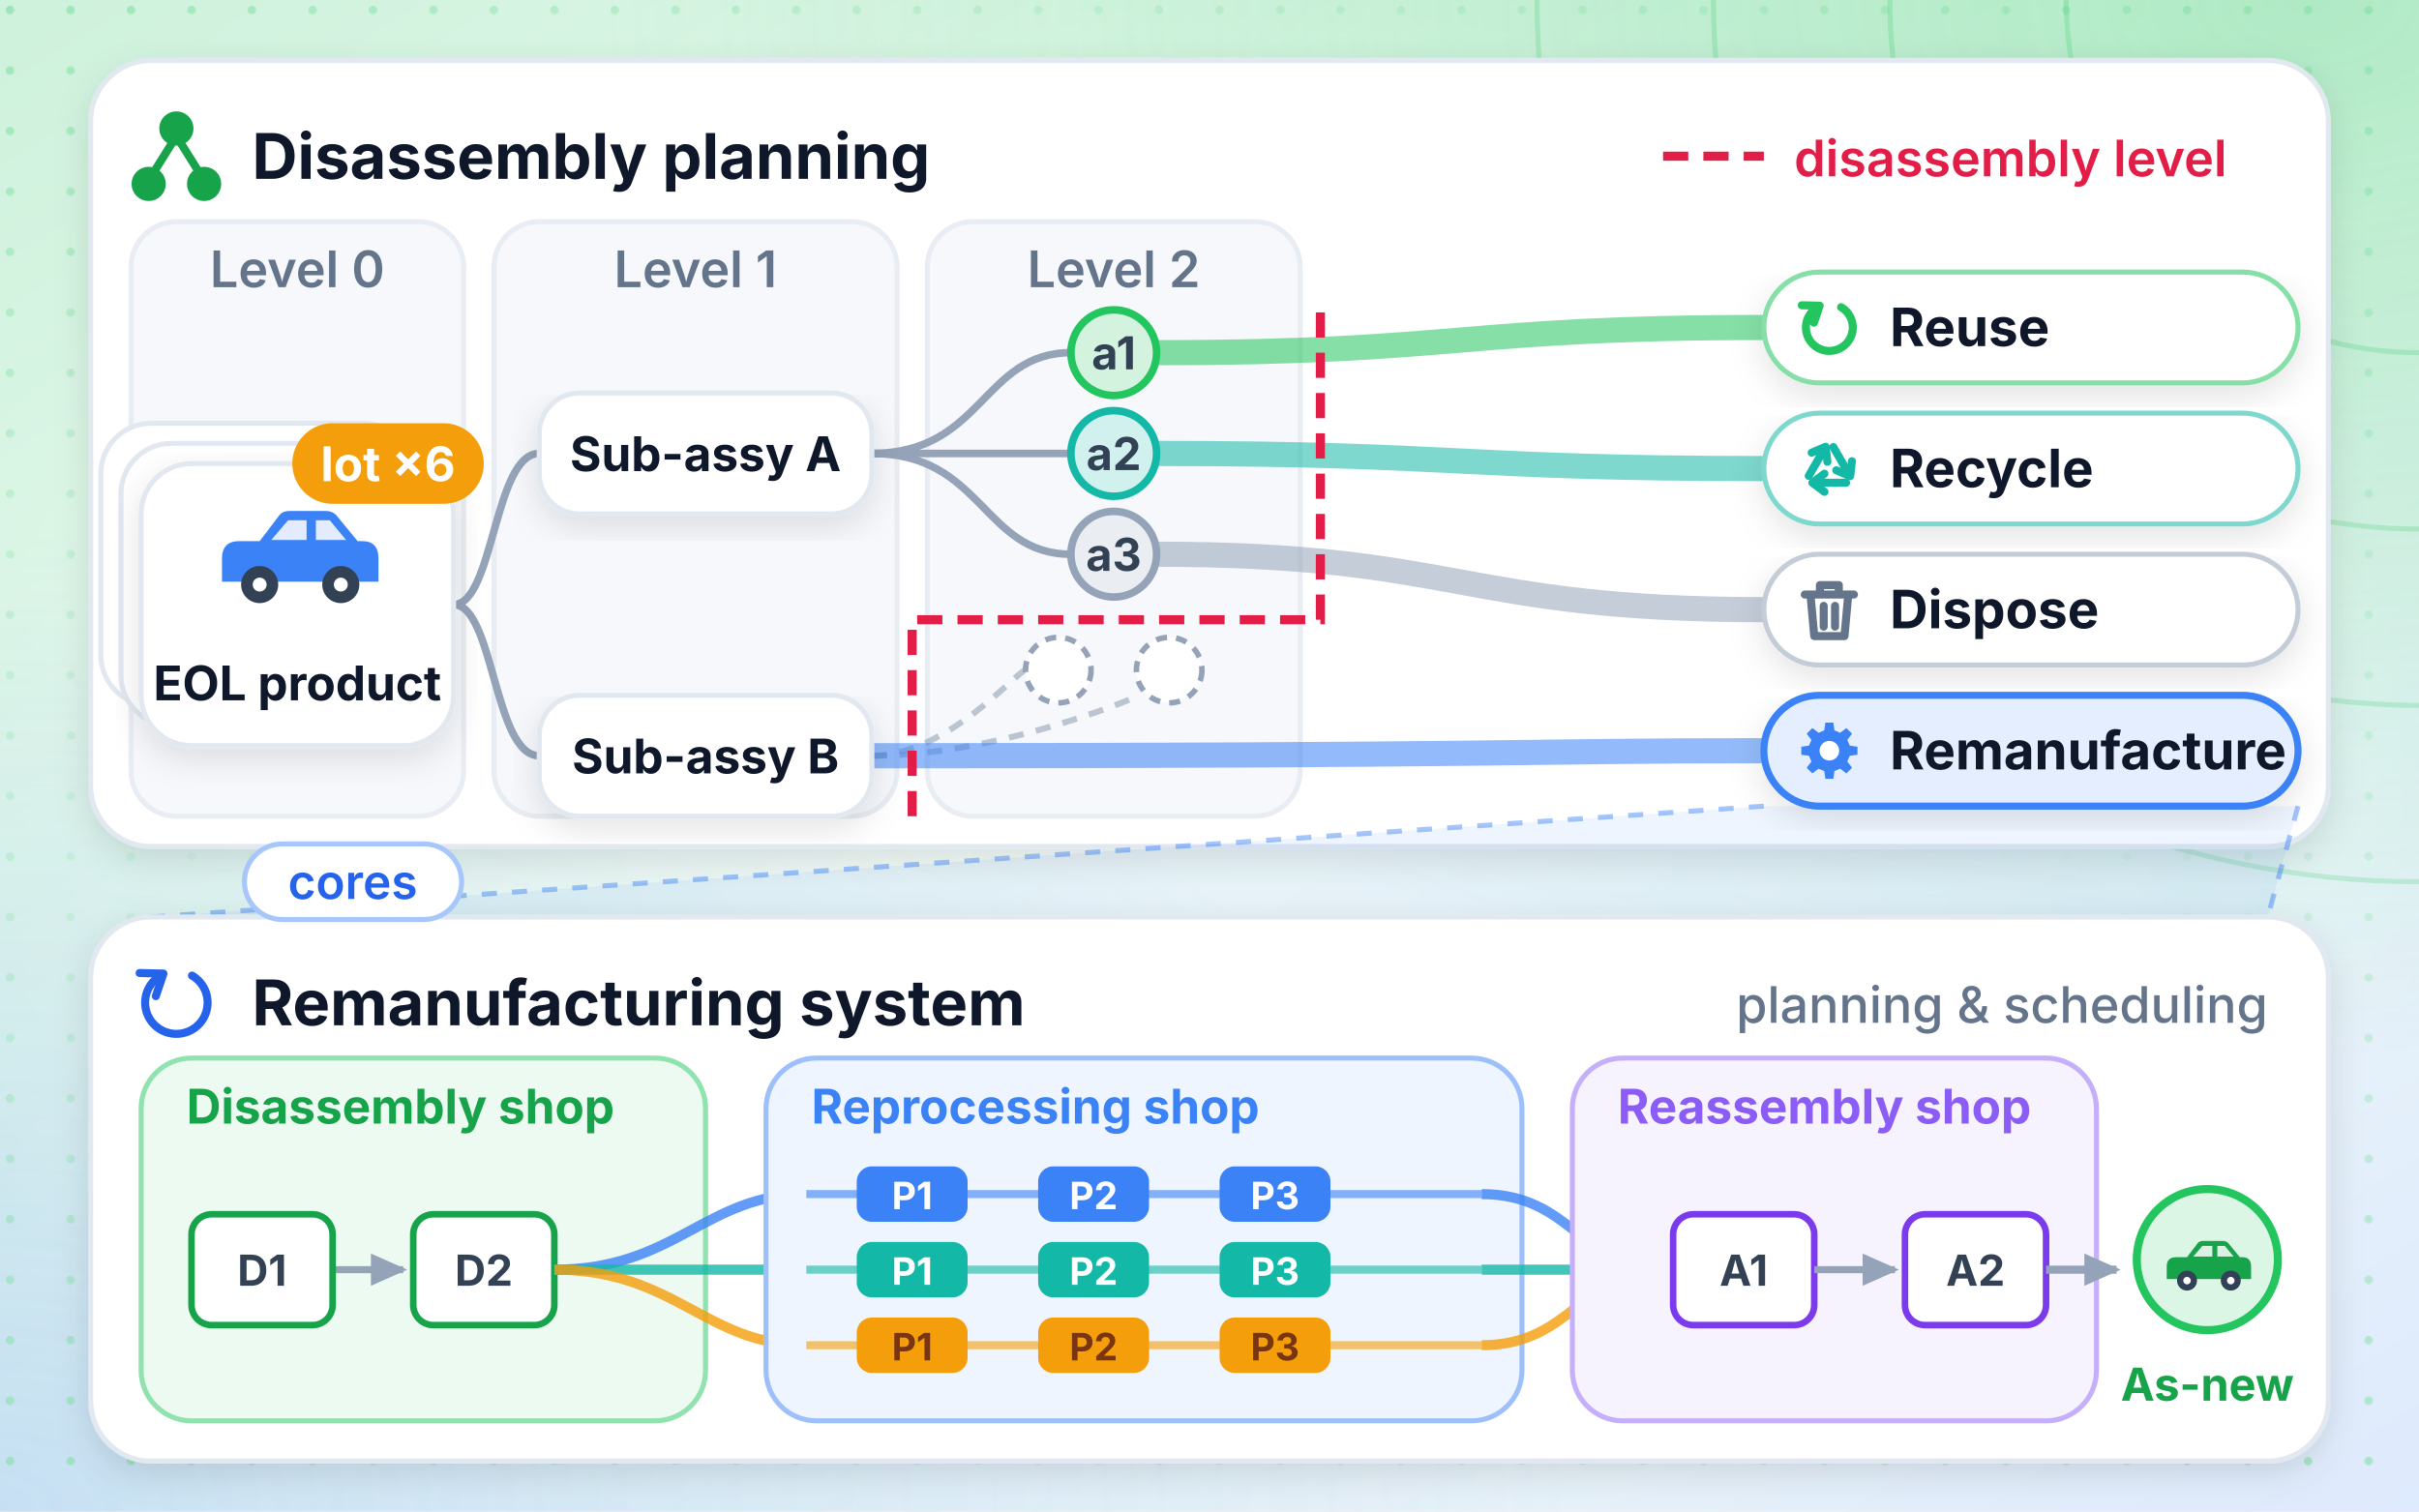
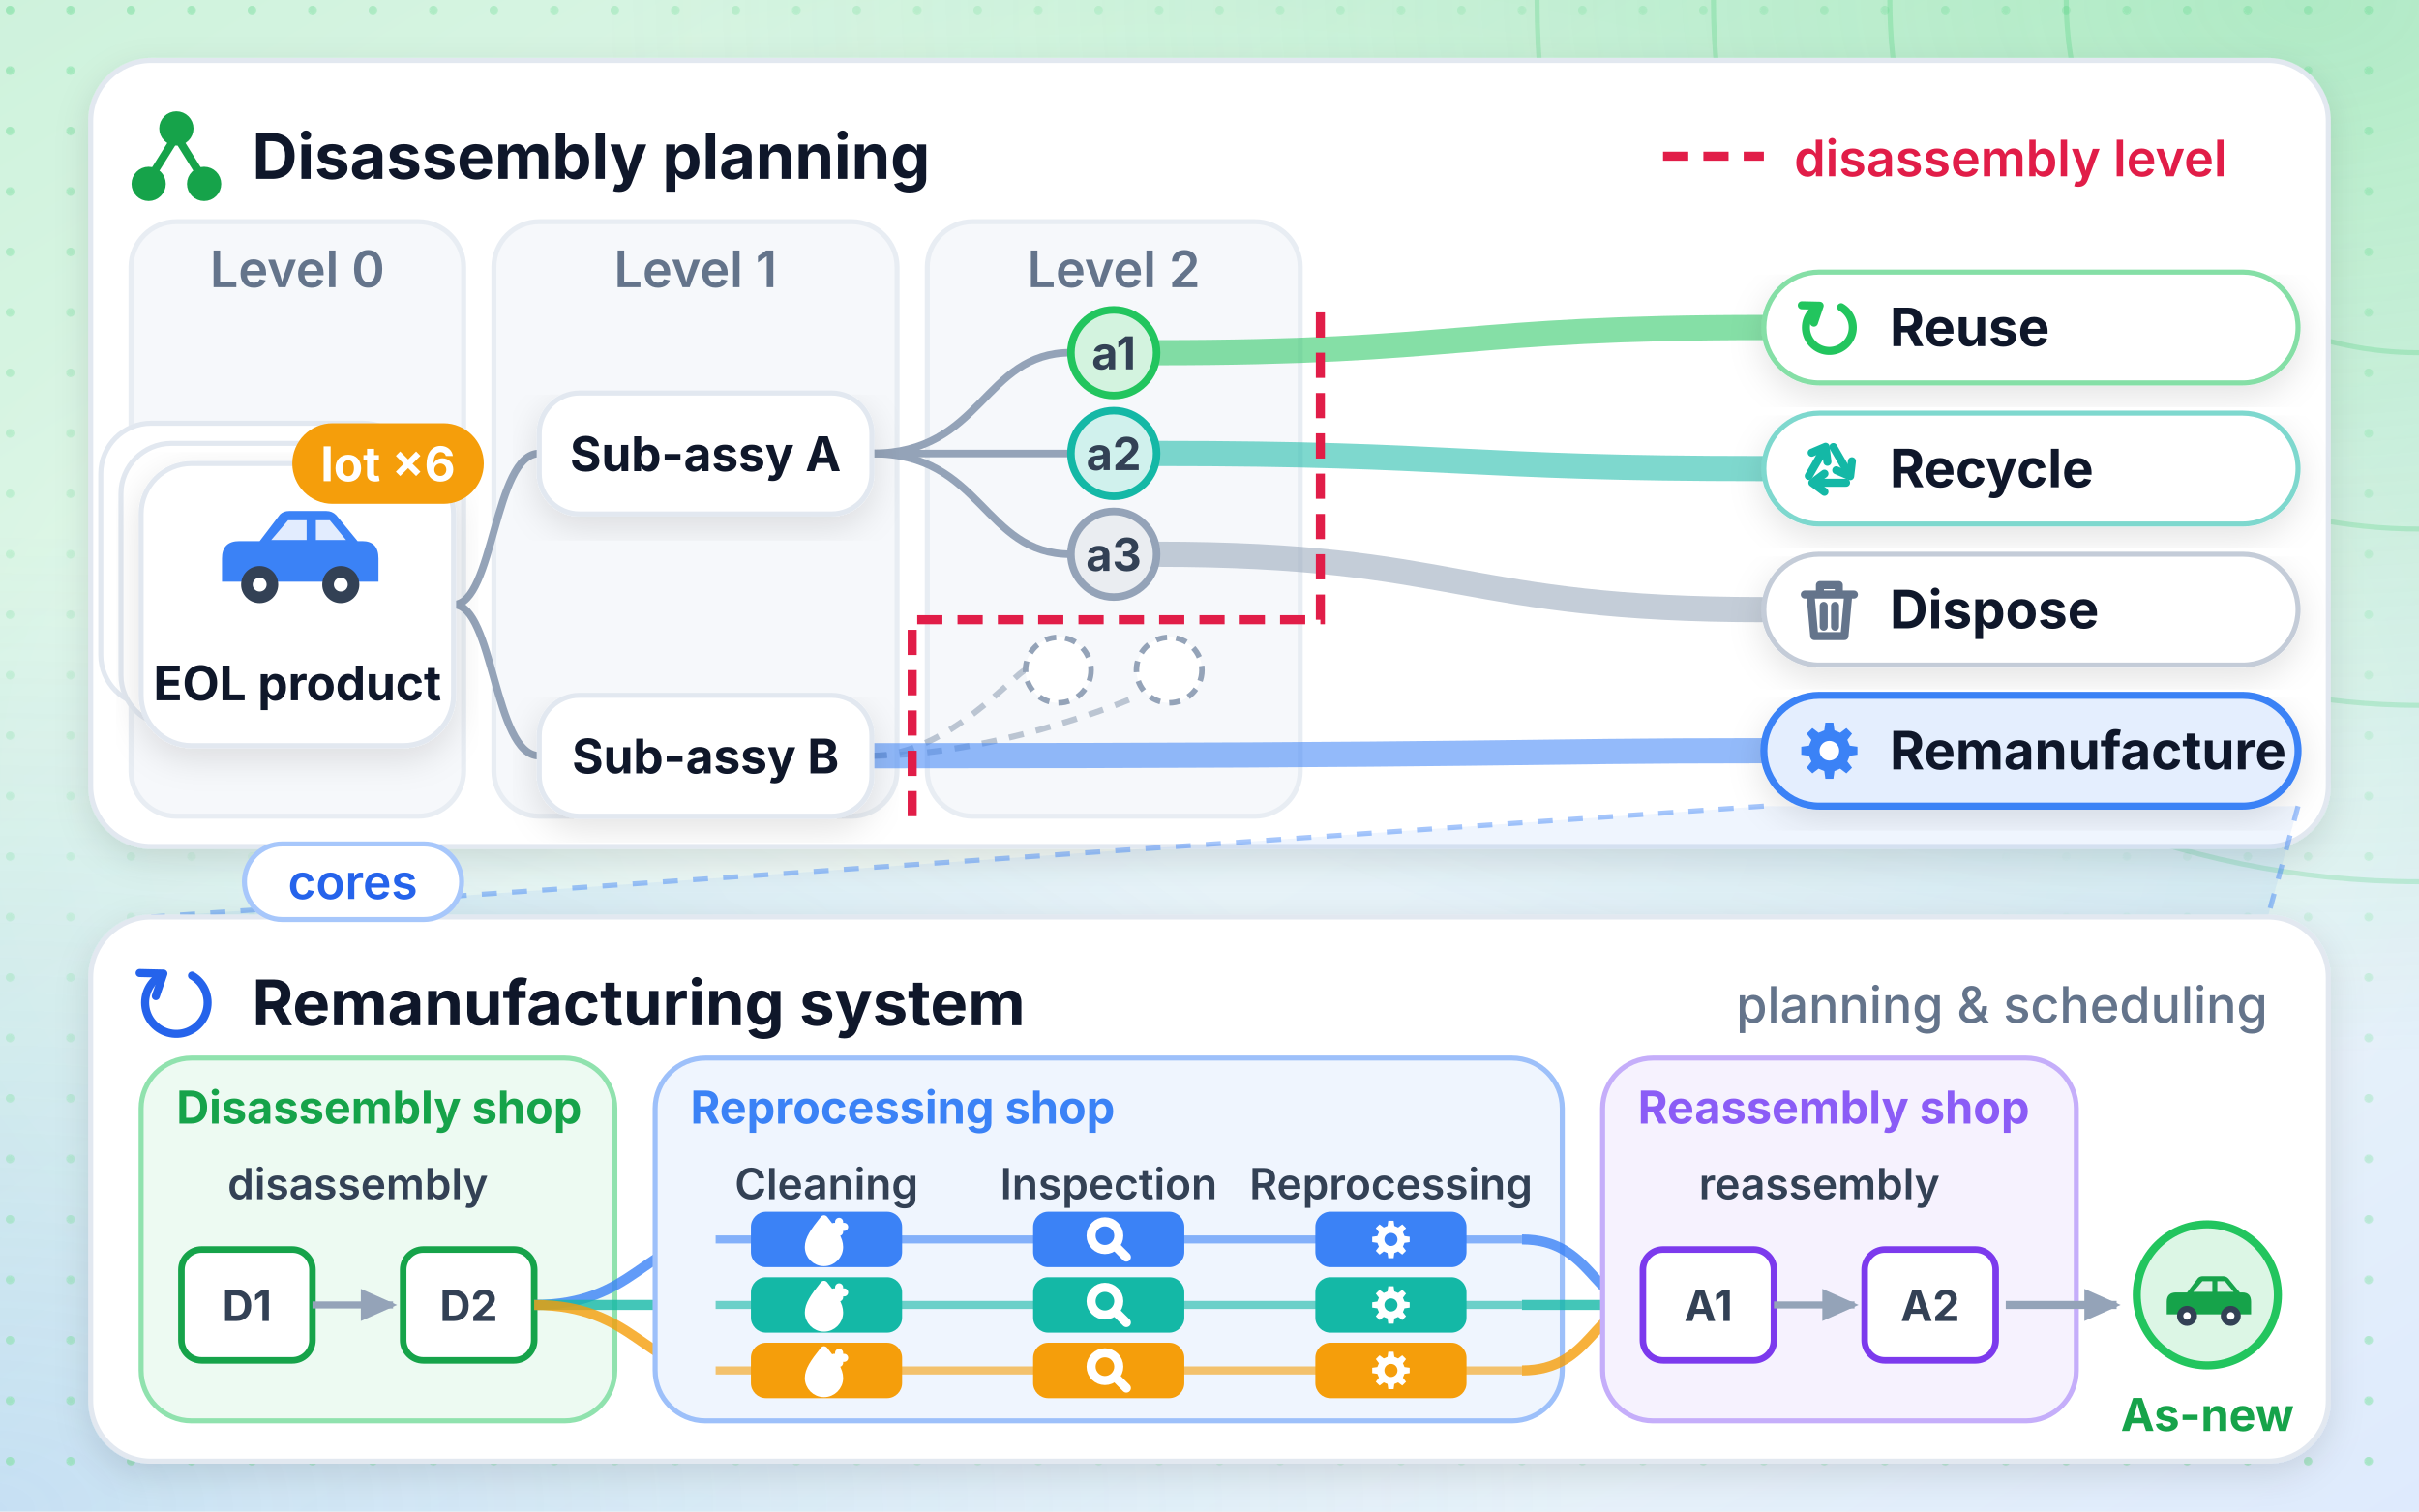
<svg xmlns="http://www.w3.org/2000/svg" viewBox="0 0 480 300" width="960" height="600" role="img" aria-hidden="true">
  <defs>
    <linearGradient id="bg" x1="0" y1="0" x2="1" y2="1">
      <stop offset="0" stop-color="#cef2dc" />
      <stop offset="0.55" stop-color="#f0fbf4" />
      <stop offset="1" stop-color="#deeafd" />
    </linearGradient>
    <radialGradient id="g1" cx="0.95" cy="0" r="0.7">
      <stop offset="0" stop-color="#22c55e" stop-opacity="0.30" />
      <stop offset="1" stop-color="#22c55e" stop-opacity="0" />
    </radialGradient>
    <radialGradient id="g2" cx="0" cy="1" r="0.65">
      <stop offset="0" stop-color="#3b82f6" stop-opacity="0.22" />
      <stop offset="1" stop-color="#3b82f6" stop-opacity="0" />
    </radialGradient>
    <radialGradient id="g3" cx="0.48" cy="0.52" r="0.55">
      <stop offset="0" stop-color="#ffffff" stop-opacity="0.45" />
      <stop offset="1" stop-color="#ffffff" stop-opacity="0" />
    </radialGradient>
    <pattern id="dots" width="12" height="12" patternUnits="userSpaceOnUse">
      <circle cx="2" cy="2" r="0.85" fill="#85dfa6" />
    </pattern>
    <radialGradient id="fade" cx="0.5" cy="0.5" r="0.72">
      <stop offset="0.45" stop-color="#000" />
      <stop offset="1" stop-color="#fff" />
    </radialGradient>
    <mask id="edge">
      <rect width="480" height="300" fill="url(#fade)" />
    </mask>
    <filter id="sh" x="-8%" y="-8%" width="116%" height="130%">
      <feGaussianBlur in="SourceAlpha" stdDeviation="3.4" />
      <feOffset dy="2.2" result="o" />
      <feFlood flood-color="#0f172a" flood-opacity="0.11" />
      <feComposite in2="o" operator="in" />
      <feMerge>
        <feMergeNode />
        <feMergeNode in="SourceGraphic" />
      </feMerge>
    </filter>
    <marker id="m-ink" viewBox="0 0 10 10" refX="8" refY="5" markerUnits="userSpaceOnUse" markerWidth="8" markerHeight="8" orient="auto-start-reverse">
      <path d="M0,1 L9,5 L0,9 z" fill="#94a3b8" />
    </marker>
    <marker id="m-blue" viewBox="0 0 10 10" refX="8" refY="5" markerUnits="userSpaceOnUse" markerWidth="8" markerHeight="8" orient="auto-start-reverse">
      <path d="M0,1 L9,5 L0,9 z" fill="#3b82f6" />
    </marker>
    <marker id="m-green" viewBox="0 0 10 10" refX="8" refY="5" markerUnits="userSpaceOnUse" markerWidth="8" markerHeight="8" orient="auto-start-reverse">
      <path d="M0,1 L9,5 L0,9 z" fill="#22c55e" />
    </marker>
    <marker id="m-violet" viewBox="0 0 10 10" refX="8" refY="5" markerUnits="userSpaceOnUse" markerWidth="8" markerHeight="8" orient="auto-start-reverse">
      <path d="M0,1 L9,5 L0,9 z" fill="#8b5cf6" />
    </marker>
    <marker id="m-amber" viewBox="0 0 10 10" refX="8" refY="5" markerUnits="userSpaceOnUse" markerWidth="8" markerHeight="8" orient="auto-start-reverse">
      <path d="M0,1 L9,5 L0,9 z" fill="#f59e0b" />
    </marker>
    <marker id="m-rose" viewBox="0 0 10 10" refX="8" refY="5" markerUnits="userSpaceOnUse" markerWidth="8" markerHeight="8" orient="auto-start-reverse">
      <path d="M0,1 L9,5 L0,9 z" fill="#e11d48" />
    </marker>
    <marker id="m-teal" viewBox="0 0 10 10" refX="8" refY="5" markerUnits="userSpaceOnUse" markerWidth="8" markerHeight="8" orient="auto-start-reverse">
      <path d="M0,1 L9,5 L0,9 z" fill="#14b8a6" />
    </marker>
  </defs>
  <rect width="480" height="300" fill="url(#bg)" />
  <rect width="480" height="300" fill="url(#g1)" />
  <rect width="480" height="300" fill="url(#g2)" />
  <rect width="480" height="300" fill="url(#dots)" mask="url(#edge)" opacity="0.7" />
  <g fill="none" stroke="#22c55e" stroke-opacity="0.2" stroke-width="1">
    <circle cx="480" cy="0" r="70" />
    <circle cx="480" cy="0" r="105" />
    <circle cx="480" cy="0" r="140" />
    <circle cx="480" cy="0" r="175" />
  </g>
  <rect width="480" height="300" fill="url(#g3)" />
  <g font-family="Inter, 'IBM Plex Sans', 'Segoe UI', Helvetica, Arial, sans-serif">
    <rect x="18" y="12" width="444" height="156" rx="12" fill="#ffffff" stroke="#e2e8f0" filter="url(#sh)" />
    <g transform="translate(35,31) scale(1.0)" fill="none" stroke="#16a34a" stroke-width="1.60" stroke-linecap="round" stroke-linejoin="round">
      <path d="M0,-4 L-5,4 M0,-4 L5,4" />
      <circle cx="0" cy="-5.5" r="2.6" fill="#16a34a" />
      <circle cx="-5.5" cy="5.5" r="2.6" fill="#16a34a" />
      <circle cx="5.5" cy="5.5" r="2.6" fill="#16a34a" />
    </g>
    <text x="50" y="35.5" font-size="12.5" fill="#0f172a" font-weight="700" text-anchor="start">Disassembly planning</text>
    <line x1="330" y1="31" x2="350" y2="31" stroke="#e11d48" stroke-width="1.8" stroke-dasharray="5 3" />
    <text x="356" y="35" font-size="10" fill="#e11d48" font-weight="600" text-anchor="start">disassembly level</text>
    <rect x="26" y="44" width="66" height="118" rx="9" fill="#f6f8fb" stroke="#e8edf3" />
    <text x="59.0" y="57" font-size="10" fill="#64748b" font-weight="600" text-anchor="middle">Level 0</text>
    <rect x="98" y="44" width="80" height="118" rx="9" fill="#f6f8fb" stroke="#e8edf3" />
    <text x="138.0" y="57" font-size="10" fill="#64748b" font-weight="600" text-anchor="middle">Level 1</text>
    <rect x="184" y="44" width="74" height="118" rx="9" fill="#f6f8fb" stroke="#e8edf3" />
    <text x="221.0" y="57" font-size="10" fill="#64748b" font-weight="600" text-anchor="middle">Level 2</text>
    <path d="M90,120 C98,120 98,90 107,90" fill="none" stroke="#94a3b8" stroke-width="1.5" />
    <path d="M90,120 C98,120 98,150 107,150" fill="none" stroke="#94a3b8" stroke-width="1.5" />
    <path d="M173,90 C195,90 195,70 212.5,70" fill="none" stroke="#94a3b8" stroke-width="1.5" />
    <path d="M173,90 C195,90 195,90 212.5,90" fill="none" stroke="#94a3b8" stroke-width="1.5" />
    <path d="M173,90 C195,90 195,110 212.5,110" fill="none" stroke="#94a3b8" stroke-width="1.5" />
    <path d="M173,150 C188,150 202,133 203.5,133" fill="none" stroke="#94a3b8" stroke-opacity="0.6" stroke-width="1.2" stroke-dasharray="3 2.5" />
    <path d="M173,150 C196,150 222,140 226,138" fill="none" stroke="#94a3b8" stroke-opacity="0.6" stroke-width="1.2" stroke-dasharray="3 2.5" />
    <path d="M229.5,70 C289.75,70 289.75,65 350,65" fill="none" stroke="#22c55e" stroke-opacity="0.55" stroke-width="5" stroke-linecap="round" />
    <path d="M229.5,90 C289.75,90 289.75,93 350,93" fill="none" stroke="#14b8a6" stroke-opacity="0.55" stroke-width="5" stroke-linecap="round" />
    <path d="M229.5,110 C289.75,110 289.75,121 350,121" fill="none" stroke="#94a3b8" stroke-opacity="0.55" stroke-width="5" stroke-linecap="round" />
    <path d="M173,150 C300,150 300,149 350,149" fill="none" stroke="#3b82f6" stroke-opacity="0.55" stroke-width="5" stroke-linecap="round" />
    <rect x="350" y="54" width="106" height="22" rx="11" fill="#ffffff" stroke="#85dfa6" stroke-width="1" filter="url(#sh)" />
    <g transform="translate(363,65) scale(0.75)" fill="none" stroke="#22c55e" stroke-width="2.13" stroke-linecap="round" stroke-linejoin="round">
      <path d="M3.10,-5.37 A6.2,6.2 0 1 1 -3.56,-5.08" />
      <path d="M-7.29,-5.88 L-2.57,-5.77 L-4.08,-1.29" />
    </g>
    <text x="375" y="68.7" font-size="10.5" fill="#0f172a" font-weight="650" text-anchor="start">Reuse</text>
    <rect x="350" y="82" width="106" height="22" rx="11" fill="#ffffff" stroke="#7ed8ce" stroke-width="1" filter="url(#sh)" />
    <g transform="translate(363,93) scale(0.75)" fill="none" stroke="#14b8a6" stroke-width="2.13" stroke-linecap="round" stroke-linejoin="round">
      <path d="M1.04,-5.70 L5.20,1.50" />
      <path d="M1.82,0.45 L5.50,2.02 L5.97,-1.95" />
      <path d="M4.42,3.75 L-3.90,3.75" />
      <path d="M-1.30,1.35 L-4.50,3.75 L-1.30,6.15" />
      <path d="M-5.46,1.95 L-1.30,-5.25" />
      <path d="M-0.52,-1.80 L-1.00,-5.77 L-4.68,-4.20" />
    </g>
    <text x="375" y="96.7" font-size="10.5" fill="#0f172a" font-weight="650" text-anchor="start">Recycle</text>
    <rect x="350" y="110" width="106" height="22" rx="11" fill="#ffffff" stroke="#c4ccd8" stroke-width="1" filter="url(#sh)" />
    <g transform="translate(363,121) scale(0.75)" fill="none" stroke="#64748b" stroke-width="2.13" stroke-linecap="round" stroke-linejoin="round">
      <path d="M-6.5,-4 H6.5 M-2.5,-4 V-6.5 H2.5 V-4 M-5,-4 L-4,7 H4 L5,-4 M-1.5,-1 V4.5 M1.5,-1 V4.5" />
    </g>
    <text x="375" y="124.7" font-size="10.5" fill="#0f172a" font-weight="650" text-anchor="start">Dispose</text>
    <rect x="350" y="138" width="106" height="22" rx="11" fill="#e4eefe" stroke="#3b82f6" stroke-width="1.4" filter="url(#sh)" />
    <g transform="translate(363,149) scale(0.75)" fill="#3b82f6">
      <path d="M5.39,-1.34 L7.43,-1.06 L7.43,1.06 L5.39,1.34 L4.75,2.86 L6.00,4.50 L4.50,6.00 L2.86,4.75 L1.34,5.39 L1.06,7.43 L-1.06,7.43 L-1.34,5.39 L-2.86,4.75 L-4.50,6.00 L-6.00,4.50 L-4.75,2.86 L-5.39,1.34 L-7.43,1.06 L-7.43,-1.06 L-5.39,-1.34 L-4.75,-2.86 L-6.00,-4.50 L-4.50,-6.00 L-2.86,-4.75 L-1.34,-5.39 L-1.06,-7.43 L1.06,-7.43 L1.34,-5.39 L2.86,-4.75 L4.50,-6.00 L6.00,-4.50 L4.75,-2.86 Z" />
      <circle r="2.6" fill="#ffffff" />
    </g>
    <text x="375" y="152.7" font-size="10.5" fill="#0f172a" font-weight="650" text-anchor="start">Remanufacture</text>
    <rect x="20" y="84" width="62" height="56" rx="10" fill="#ffffff" stroke="#e2e8f0" />
    <rect x="24" y="88" width="62" height="56" rx="10" fill="#ffffff" stroke="#e2e8f0" />
    <rect x="28" y="92" width="62" height="56" rx="10" fill="#ffffff" stroke="#e2e8f0" filter="url(#sh)" />
    <g transform="translate(59,112) scale(1.15)" fill="#3b82f6">
      <path d="M-13,3 L-13,-1 Q-13,-4 -10,-4 L-6.5,-4 L-3,-8.6 Q-2.4,-9.2 -1.4,-9.2 L5,-9.2 Q6,-9.2 6.7,-8.5 L10.4,-4 L11.2,-4 Q14,-4 14,-1 L14,3 Z" />
      <path d="M-1.6,-7.6 L-4.5,-4.2 L1.6,-4.2 L1.6,-7.6 Z M3.2,-7.6 L3.2,-4.2 L8.4,-4.2 L5.6,-7.6 Z" fill="#ffffff" fill-opacity="0.85" />
      <circle cx="-6.5" cy="3.5" r="3.2" fill="#334155" />
      <circle cx="-6.5" cy="3.5" r="1.2" fill="#fff" />
      <circle cx="7.5" cy="3.5" r="3.2" fill="#334155" />
      <circle cx="7.5" cy="3.5" r="1.2" fill="#fff" />
    </g>
    <text x="59" y="139" font-size="9.5" fill="#0f172a" font-weight="650" text-anchor="middle">EOL product</text>
    <rect x="58" y="84" width="38" height="16" rx="8" fill="#f59e0b" />
    <text x="77" y="95.5" font-size="9.5" fill="#ffffff" font-weight="700" text-anchor="middle">lot ×6</text>
    <rect x="107" y="78" width="66" height="24" rx="8" fill="#ffffff" stroke="#e2e8f0" filter="url(#sh)" />
    <text x="140" y="93.5" font-size="9.5" fill="#0f172a" font-weight="650" text-anchor="middle">Sub-assy A</text>
    <rect x="107" y="138" width="66" height="24" rx="8" fill="#ffffff" stroke="#e2e8f0" filter="url(#sh)" />
    <text x="140" y="153.5" font-size="9.5" fill="#0f172a" font-weight="650" text-anchor="middle">Sub-assy B</text>
    <circle cx="221" cy="70" r="8.5" fill="#d3f3df" stroke="#22c55e" stroke-width="1.5" />
    <text x="221" y="73.3" font-size="9" fill="#334155" font-weight="700" text-anchor="middle">a1</text>
    <circle cx="221" cy="90" r="8.5" fill="#d0f1ed" stroke="#14b8a6" stroke-width="1.5" />
    <text x="221" y="93.3" font-size="9" fill="#334155" font-weight="700" text-anchor="middle">a2</text>
    <circle cx="221" cy="110" r="8.5" fill="#eaedf1" stroke="#94a3b8" stroke-width="1.5" />
    <text x="221" y="113.3" font-size="9" fill="#334155" font-weight="700" text-anchor="middle">a3</text>
    <circle cx="210" cy="133" r="6.5" fill="#ffffff" stroke="#94a3b8" stroke-width="1.1" stroke-dasharray="2.2 1.8" />
    <circle cx="232" cy="133" r="6.5" fill="#ffffff" stroke="#94a3b8" stroke-width="1.1" stroke-dasharray="2.2 1.8" />
    <path d="M262,62 V123 H181 V162" fill="none" stroke="#e11d48" stroke-width="1.8" stroke-dasharray="5 3" />
    <polygon points="350,160 456,160 450,182 30,182" fill="#3b82f6" fill-opacity="0.08" />
    <path d="M350,160 L30,182 M456,160 L450,182" stroke="#3b82f6" stroke-opacity="0.45" stroke-width="1" stroke-dasharray="3 3" />
    <rect x="18" y="182" width="444" height="108" rx="12" fill="#ffffff" stroke="#e2e8f0" filter="url(#sh)" />
    <g transform="translate(35,199) scale(1.0)" fill="none" stroke="#2563eb" stroke-width="1.60" stroke-linecap="round" stroke-linejoin="round">
      <path d="M3.10,-5.37 A6.2,6.2 0 1 1 -3.56,-5.08" />
      <path d="M-7.29,-5.88 L-2.57,-5.77 L-4.08,-1.29" />
    </g>
    <text x="50" y="203.5" font-size="12.5" fill="#0f172a" font-weight="700" text-anchor="start">Remanufacturing system</text>
    <text x="450" y="203" font-size="10" fill="#64748b" font-weight="500" text-anchor="end">planning &amp; scheduling</text>
-     <rect x="28" y="210" width="112" height="72" rx="10" fill="#edfaf2" stroke="#90e2ae" />
-     <text x="37" y="223" font-size="9.5" fill="#16a34a" font-weight="700" text-anchor="start">Disassembly shop</text>
-     <line x1="66" y1="252" x2="80" y2="252" stroke="#94a3b8" stroke-width="1.4" marker-end="url(#m-ink)" />
-     <rect x="38" y="241" width="28" height="22" rx="4" fill="#ffffff" stroke="#16a34a" stroke-width="1.3" />
-     <text x="52.0" y="255.2" font-size="8.5" fill="#334155" font-weight="700" text-anchor="middle">D1</text>
-     <rect x="82" y="241" width="28" height="22" rx="4" fill="#ffffff" stroke="#16a34a" stroke-width="1.3" />
-     <text x="96.0" y="255.2" font-size="8.5" fill="#334155" font-weight="700" text-anchor="middle">D2</text>
-     <path d="M110,252 C134,252 140,237 160,237" fill="none" stroke="#3b82f6" stroke-width="2" stroke-opacity="0.8" />
-     <path d="M110,252 C134,252 140,252 160,252" fill="none" stroke="#14b8a6" stroke-width="2" stroke-opacity="0.8" />
-     <path d="M110,252 C134,252 140,267 160,267" fill="none" stroke="#f59e0b" stroke-width="2" stroke-opacity="0.8" />
-     <rect x="152" y="210" width="150" height="72" rx="10" fill="#eff5fe" stroke="#9dc0fa" />
-     <text x="161" y="223" font-size="9.5" fill="#3b82f6" font-weight="700" text-anchor="start">Reprocessing shop</text>
-     <line x1="160" y1="237" x2="294" y2="237" stroke="#3b82f6" stroke-width="1.6" stroke-opacity="0.6" />
-     <rect x="170" y="231.5" width="22" height="11" rx="3" fill="#3b82f6" />
-     <text x="181" y="240" font-size="7.5" fill="#ffffff" font-weight="700" text-anchor="middle">P1</text>
-     <rect x="206" y="231.5" width="22" height="11" rx="3" fill="#3b82f6" />
-     <text x="217" y="240" font-size="7.5" fill="#ffffff" font-weight="700" text-anchor="middle">P2</text>
-     <rect x="242" y="231.5" width="22" height="11" rx="3" fill="#3b82f6" />
-     <text x="253" y="240" font-size="7.5" fill="#ffffff" font-weight="700" text-anchor="middle">P3</text>
-     <line x1="160" y1="252" x2="294" y2="252" stroke="#14b8a6" stroke-width="1.6" stroke-opacity="0.6" />
-     <rect x="170" y="246.5" width="22" height="11" rx="3" fill="#14b8a6" />
-     <text x="181" y="255" font-size="7.5" fill="#ffffff" font-weight="700" text-anchor="middle">P1</text>
-     <rect x="206" y="246.5" width="22" height="11" rx="3" fill="#14b8a6" />
-     <text x="217" y="255" font-size="7.5" fill="#ffffff" font-weight="700" text-anchor="middle">P2</text>
-     <rect x="242" y="246.5" width="22" height="11" rx="3" fill="#14b8a6" />
-     <text x="253" y="255" font-size="7.5" fill="#ffffff" font-weight="700" text-anchor="middle">P3</text>
-     <line x1="160" y1="267" x2="294" y2="267" stroke="#f59e0b" stroke-width="1.6" stroke-opacity="0.6" />
-     <rect x="170" y="261.5" width="22" height="11" rx="3" fill="#f59e0b" />
-     <text x="181" y="270" font-size="7.5" fill="#78350f" font-weight="700" text-anchor="middle">P1</text>
-     <rect x="206" y="261.5" width="22" height="11" rx="3" fill="#f59e0b" />
-     <text x="217" y="270" font-size="7.5" fill="#78350f" font-weight="700" text-anchor="middle">P2</text>
-     <rect x="242" y="261.5" width="22" height="11" rx="3" fill="#f59e0b" />
-     <text x="253" y="270" font-size="7.5" fill="#78350f" font-weight="700" text-anchor="middle">P3</text>
-     <path d="M294,237 C312,237 314,252 330,252" fill="none" stroke="#3b82f6" stroke-width="2" stroke-opacity="0.8" />
-     <path d="M294,252 C312,252 314,252 330,252" fill="none" stroke="#14b8a6" stroke-width="2" stroke-opacity="0.8" />
-     <path d="M294,267 C312,267 314,252 330,252" fill="none" stroke="#f59e0b" stroke-width="2" stroke-opacity="0.8" />
-     <rect x="312" y="210" width="104" height="72" rx="10" fill="#f6f2fe" stroke="#c5aefa" />
-     <text x="321" y="223" font-size="9.5" fill="#8b5cf6" font-weight="700" text-anchor="start">Reassembly shop</text>
-     <rect x="332" y="241" width="28" height="22" rx="4" fill="#ffffff" stroke="#7c3aed" stroke-width="1.3" />
-     <text x="346.0" y="255.2" font-size="8.5" fill="#334155" font-weight="700" text-anchor="middle">A1</text>
-     <rect x="378" y="241" width="28" height="22" rx="4" fill="#ffffff" stroke="#7c3aed" stroke-width="1.3" />
-     <text x="392.0" y="255.2" font-size="8.5" fill="#334155" font-weight="700" text-anchor="middle">A2</text>
-     <line x1="360" y1="252" x2="376" y2="252" stroke="#94a3b8" stroke-width="1.4" marker-end="url(#m-ink)" />
-     <line x1="406" y1="252" x2="420" y2="252" stroke="#94a3b8" stroke-width="1.6" marker-end="url(#m-ink)" />
-     <circle cx="438" cy="250" r="14" fill="#dcf6e5" stroke="#22c55e" stroke-width="1.6" />
-     <g transform="translate(438,252) scale(0.62)" fill="#16a34a">
+     <rect x="28" y="210" width="94" height="72" rx="10" fill="#edfaf2" stroke="#90e2ae" />
+     <text x="35" y="223" font-size="9" fill="#16a34a" font-weight="700" text-anchor="start">Disassembly shop</text>
+     <rect x="36" y="248" width="26" height="22" rx="4" fill="#ffffff" stroke="#16a34a" stroke-width="1.3" />
+     <text x="49.0" y="262.2" font-size="8.5" fill="#334155" font-weight="700" text-anchor="middle">D1</text>
+     <rect x="80" y="248" width="26" height="22" rx="4" fill="#ffffff" stroke="#16a34a" stroke-width="1.3" />
+     <text x="93.0" y="262.2" font-size="8.5" fill="#334155" font-weight="700" text-anchor="middle">D2</text>
+     <line x1="62" y1="259" x2="78" y2="259" stroke="#94a3b8" stroke-width="1.4" marker-end="url(#m-ink)" />
+     <text x="71" y="238" font-size="8.5" fill="#334155" font-weight="600" text-anchor="middle">disassembly</text>
+     <path d="M106,259 C126,259 128,246 142,246" fill="none" stroke="#3b82f6" stroke-width="2" stroke-opacity="0.8" />
+     <path d="M106,259 C126,259 128,259 142,259" fill="none" stroke="#14b8a6" stroke-width="2" stroke-opacity="0.8" />
+     <path d="M106,259 C126,259 128,272 142,272" fill="none" stroke="#f59e0b" stroke-width="2" stroke-opacity="0.8" />
+     <rect x="130" y="210" width="180" height="72" rx="10" fill="#eff5fe" stroke="#9dc0fa" />
+     <text x="137" y="223" font-size="9" fill="#3b82f6" font-weight="700" text-anchor="start">Reprocessing shop</text>
+     <text x="164" y="238" font-size="8.5" fill="#334155" font-weight="600" text-anchor="middle">Cleaning</text>
+     <text x="220" y="238" font-size="8.5" fill="#334155" font-weight="600" text-anchor="middle">Inspection</text>
+     <text x="276" y="238" font-size="8.5" fill="#334155" font-weight="600" text-anchor="middle">Reprocessing</text>
+     <line x1="142" y1="246" x2="302" y2="246" stroke="#3b82f6" stroke-width="1.6" stroke-opacity="0.6" />
+     <rect x="149" y="240.5" width="30" height="11" rx="3" fill="#3b82f6" />
+     <g transform="translate(164,246) scale(0.5)" fill="none" stroke="#ffffff" stroke-width="3.20" stroke-linecap="round" stroke-linejoin="round">
+       <path d="M-1,-8 C3,-3 5,0 5,3 A6,6 0 0 1 -7,3 C-7,0 -5,-3 -1,-8 Z" fill="#ffffff" />
+       <path d="M5,-7 V-3 M3,-5 H7" />
+     </g>
+     <rect x="205" y="240.5" width="30" height="11" rx="3" fill="#3b82f6" />
+     <g transform="translate(220,246) scale(0.5)" fill="none" stroke="#ffffff" stroke-width="3.60" stroke-linecap="round" stroke-linejoin="round">
+       <circle cx="-1.5" cy="-1.5" r="5.5" />
+       <path d="M2.6,2.6 L7,7" />
+     </g>
+     <rect x="261" y="240.5" width="30" height="11" rx="3" fill="#3b82f6" />
+     <g transform="translate(276,246) scale(0.5)" fill="#ffffff">
+       <path d="M5.39,-1.34 L7.43,-1.06 L7.43,1.06 L5.39,1.34 L4.75,2.86 L6.00,4.50 L4.50,6.00 L2.86,4.75 L1.34,5.39 L1.06,7.43 L-1.06,7.43 L-1.34,5.39 L-2.86,4.75 L-4.50,6.00 L-6.00,4.50 L-4.75,2.86 L-5.39,1.34 L-7.43,1.06 L-7.43,-1.06 L-5.39,-1.34 L-4.75,-2.86 L-6.00,-4.50 L-4.50,-6.00 L-2.86,-4.75 L-1.34,-5.39 L-1.06,-7.43 L1.06,-7.43 L1.34,-5.39 L2.86,-4.75 L4.50,-6.00 L6.00,-4.50 L4.75,-2.86 Z" />
+       <circle r="2.6" fill="#3b82f6" />
+     </g>
+     <line x1="142" y1="259" x2="302" y2="259" stroke="#14b8a6" stroke-width="1.6" stroke-opacity="0.6" />
+     <rect x="149" y="253.5" width="30" height="11" rx="3" fill="#14b8a6" />
+     <g transform="translate(164,259) scale(0.5)" fill="none" stroke="#ffffff" stroke-width="3.20" stroke-linecap="round" stroke-linejoin="round">
+       <path d="M-1,-8 C3,-3 5,0 5,3 A6,6 0 0 1 -7,3 C-7,0 -5,-3 -1,-8 Z" fill="#ffffff" />
+       <path d="M5,-7 V-3 M3,-5 H7" />
+     </g>
+     <rect x="205" y="253.5" width="30" height="11" rx="3" fill="#14b8a6" />
+     <g transform="translate(220,259) scale(0.5)" fill="none" stroke="#ffffff" stroke-width="3.60" stroke-linecap="round" stroke-linejoin="round">
+       <circle cx="-1.5" cy="-1.5" r="5.5" />
+       <path d="M2.6,2.6 L7,7" />
+     </g>
+     <rect x="261" y="253.5" width="30" height="11" rx="3" fill="#14b8a6" />
+     <g transform="translate(276,259) scale(0.5)" fill="#ffffff">
+       <path d="M5.39,-1.34 L7.43,-1.06 L7.43,1.06 L5.39,1.34 L4.75,2.86 L6.00,4.50 L4.50,6.00 L2.86,4.75 L1.34,5.39 L1.06,7.43 L-1.06,7.43 L-1.34,5.39 L-2.86,4.75 L-4.50,6.00 L-6.00,4.50 L-4.75,2.86 L-5.39,1.34 L-7.43,1.06 L-7.43,-1.06 L-5.39,-1.34 L-4.75,-2.86 L-6.00,-4.50 L-4.50,-6.00 L-2.86,-4.75 L-1.34,-5.39 L-1.06,-7.43 L1.06,-7.43 L1.34,-5.39 L2.86,-4.75 L4.50,-6.00 L6.00,-4.50 L4.75,-2.86 Z" />
+       <circle r="2.6" fill="#14b8a6" />
+     </g>
+     <line x1="142" y1="272" x2="302" y2="272" stroke="#f59e0b" stroke-width="1.6" stroke-opacity="0.6" />
+     <rect x="149" y="266.5" width="30" height="11" rx="3" fill="#f59e0b" />
+     <g transform="translate(164,272) scale(0.5)" fill="none" stroke="#ffffff" stroke-width="3.20" stroke-linecap="round" stroke-linejoin="round">
+       <path d="M-1,-8 C3,-3 5,0 5,3 A6,6 0 0 1 -7,3 C-7,0 -5,-3 -1,-8 Z" fill="#ffffff" />
+       <path d="M5,-7 V-3 M3,-5 H7" />
+     </g>
+     <rect x="205" y="266.5" width="30" height="11" rx="3" fill="#f59e0b" />
+     <g transform="translate(220,272) scale(0.5)" fill="none" stroke="#ffffff" stroke-width="3.60" stroke-linecap="round" stroke-linejoin="round">
+       <circle cx="-1.5" cy="-1.5" r="5.5" />
+       <path d="M2.6,2.6 L7,7" />
+     </g>
+     <rect x="261" y="266.5" width="30" height="11" rx="3" fill="#f59e0b" />
+     <g transform="translate(276,272) scale(0.5)" fill="#ffffff">
+       <path d="M5.39,-1.34 L7.43,-1.06 L7.43,1.06 L5.39,1.34 L4.75,2.86 L6.00,4.50 L4.50,6.00 L2.86,4.75 L1.34,5.39 L1.06,7.43 L-1.06,7.43 L-1.34,5.39 L-2.86,4.75 L-4.50,6.00 L-6.00,4.50 L-4.75,2.86 L-5.39,1.34 L-7.43,1.06 L-7.43,-1.06 L-5.39,-1.34 L-4.75,-2.86 L-6.00,-4.50 L-4.50,-6.00 L-2.86,-4.75 L-1.34,-5.39 L-1.06,-7.43 L1.06,-7.43 L1.34,-5.39 L2.86,-4.75 L4.50,-6.00 L6.00,-4.50 L4.75,-2.86 Z" />
+       <circle r="2.6" fill="#f59e0b" />
+     </g>
+     <path d="M302,246 C316,246 316,259 326,259" fill="none" stroke="#3b82f6" stroke-width="2" stroke-opacity="0.8" />
+     <path d="M302,259 C316,259 316,259 326,259" fill="none" stroke="#14b8a6" stroke-width="2" stroke-opacity="0.8" />
+     <path d="M302,272 C316,272 316,259 326,259" fill="none" stroke="#f59e0b" stroke-width="2" stroke-opacity="0.8" />
+     <rect x="318" y="210" width="94" height="72" rx="10" fill="#f6f2fe" stroke="#c5aefa" />
+     <text x="325" y="223" font-size="9" fill="#8b5cf6" font-weight="700" text-anchor="start">Reassembly shop</text>
+     <rect x="326" y="248" width="26" height="22" rx="4" fill="#ffffff" stroke="#7c3aed" stroke-width="1.3" />
+     <text x="339.0" y="262.2" font-size="8.5" fill="#334155" font-weight="700" text-anchor="middle">A1</text>
+     <rect x="370" y="248" width="26" height="22" rx="4" fill="#ffffff" stroke="#7c3aed" stroke-width="1.3" />
+     <text x="383.0" y="262.2" font-size="8.5" fill="#334155" font-weight="700" text-anchor="middle">A2</text>
+     <line x1="352" y1="259" x2="368" y2="259" stroke="#94a3b8" stroke-width="1.4" marker-end="url(#m-ink)" />
+     <text x="361" y="238" font-size="8.5" fill="#334155" font-weight="600" text-anchor="middle">reassembly</text>
+     <line x1="398" y1="259" x2="420" y2="259" stroke="#94a3b8" stroke-width="1.6" marker-end="url(#m-ink)" />
+     <circle cx="438" cy="257" r="14" fill="#dcf6e5" stroke="#22c55e" stroke-width="1.6" />
+     <g transform="translate(438,259) scale(0.62)" fill="#16a34a">
      <path d="M-13,3 L-13,-1 Q-13,-4 -10,-4 L-6.5,-4 L-3,-8.6 Q-2.4,-9.2 -1.4,-9.2 L5,-9.2 Q6,-9.2 6.7,-8.5 L10.4,-4 L11.2,-4 Q14,-4 14,-1 L14,3 Z" />
      <path d="M-1.6,-7.6 L-4.5,-4.2 L1.6,-4.2 L1.6,-7.6 Z M3.2,-7.6 L3.2,-4.2 L8.4,-4.2 L5.6,-7.6 Z" fill="#ffffff" fill-opacity="0.85" />
      <circle cx="-6.5" cy="3.5" r="3.2" fill="#334155" />
      <circle cx="-6.5" cy="3.5" r="1.2" fill="#fff" />
      <circle cx="7.5" cy="3.5" r="3.2" fill="#334155" />
      <circle cx="7.5" cy="3.5" r="1.2" fill="#fff" />
    </g>
-     <text x="438" y="278" font-size="9" fill="#16a34a" font-weight="700" text-anchor="middle">As-new</text>
+     <text x="438" y="284" font-size="9" fill="#16a34a" font-weight="700" text-anchor="middle">As-new</text>
    <rect x="48.5" y="167.5" width="43.1" height="15" rx="7.5" fill="#ffffff" stroke="#a7c7fb" stroke-width="1" />
    <text x="70" y="178.42" font-size="9.5" fill="#2563eb" font-weight="600" text-anchor="middle">cores</text>
  </g>
</svg>
